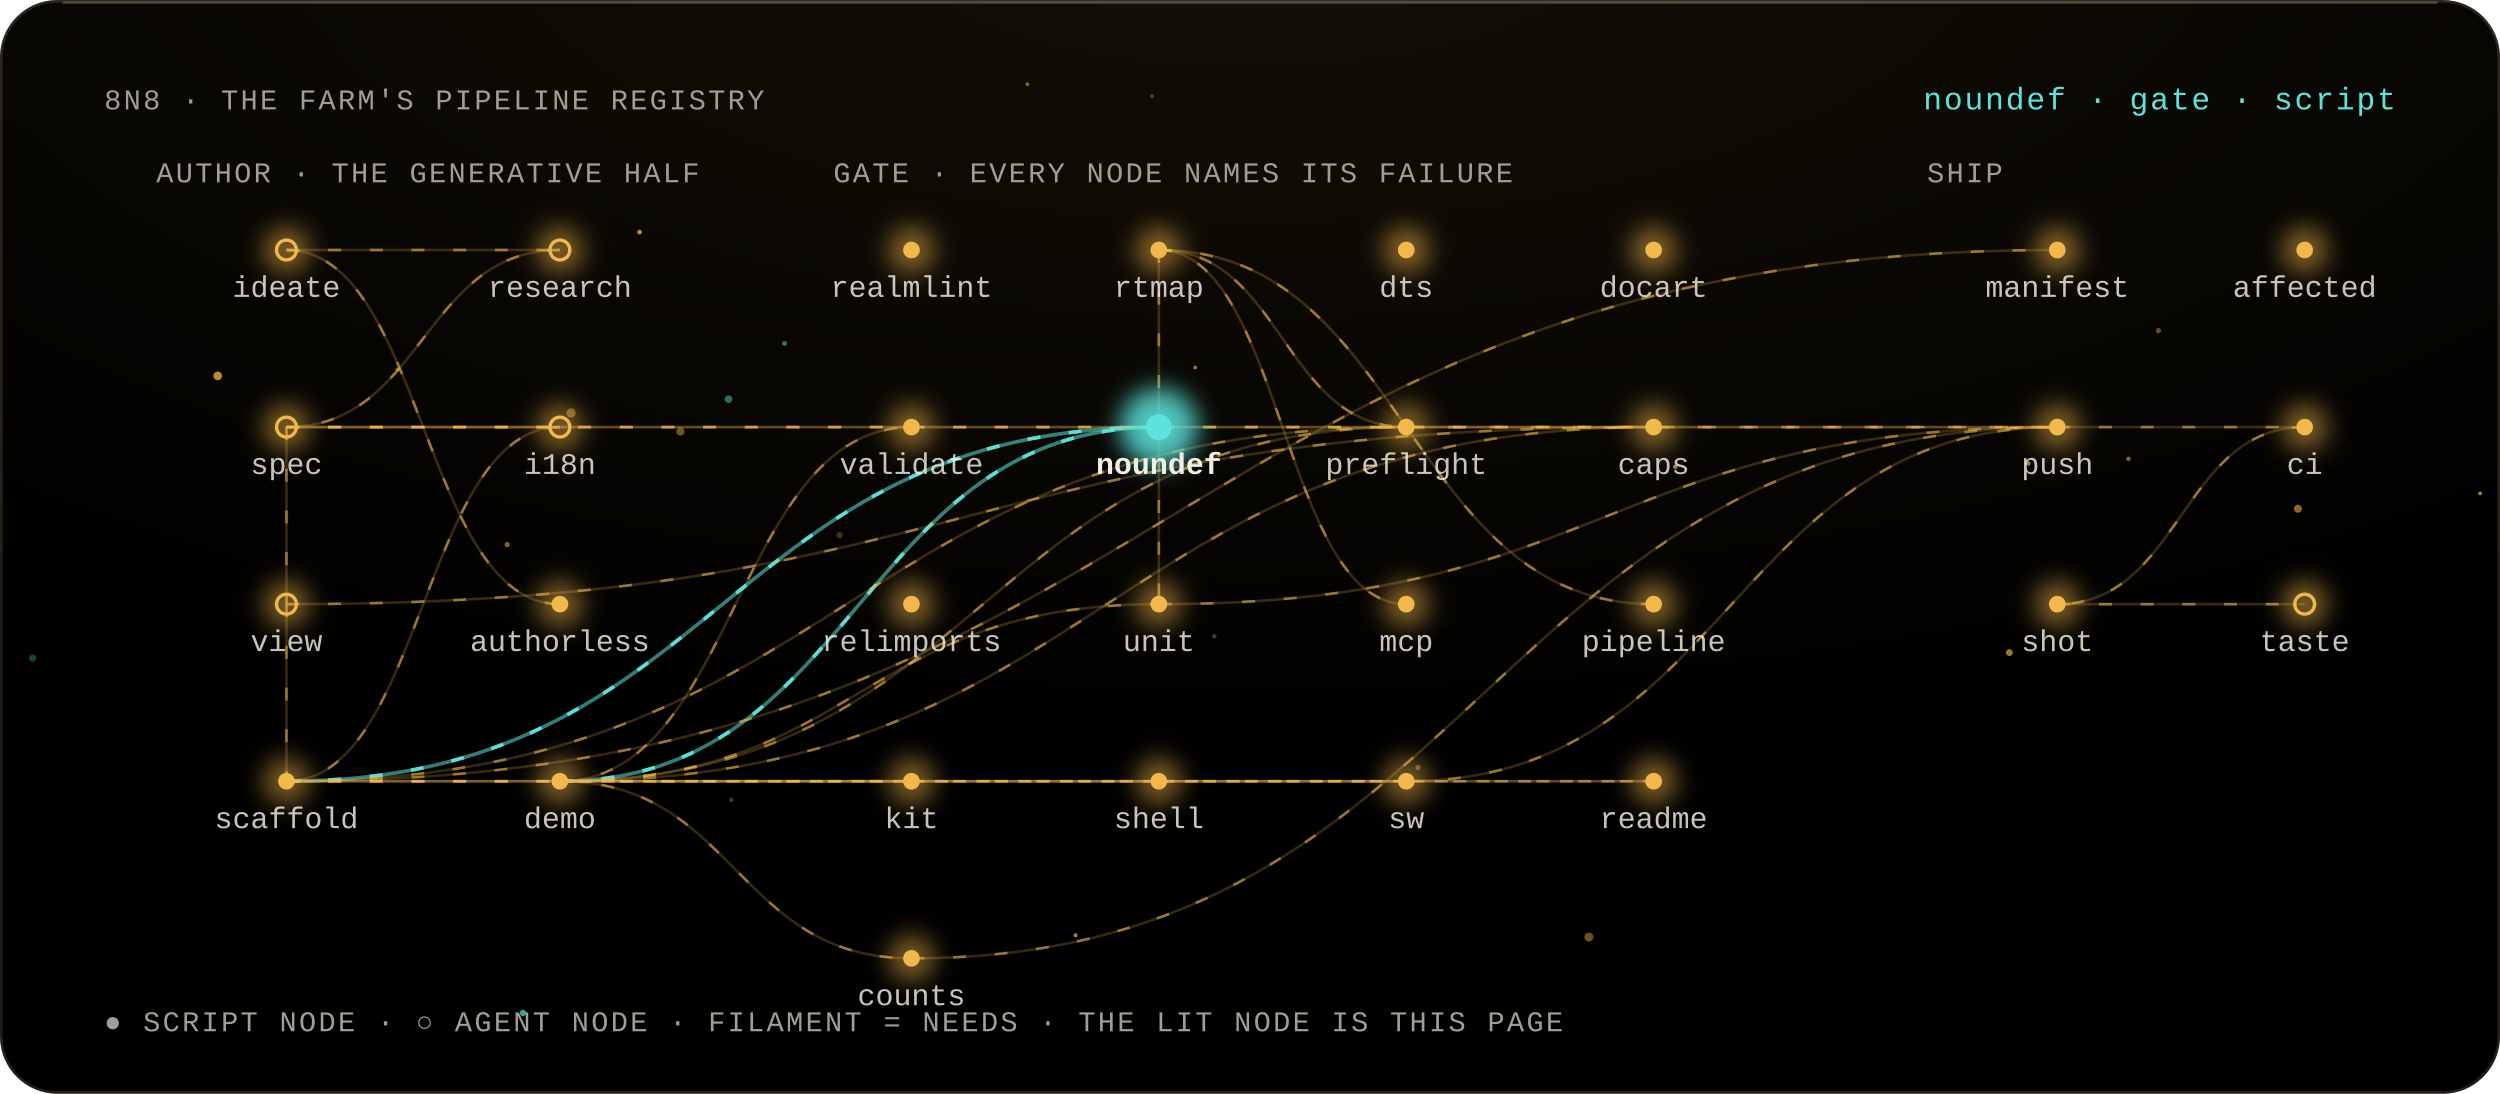
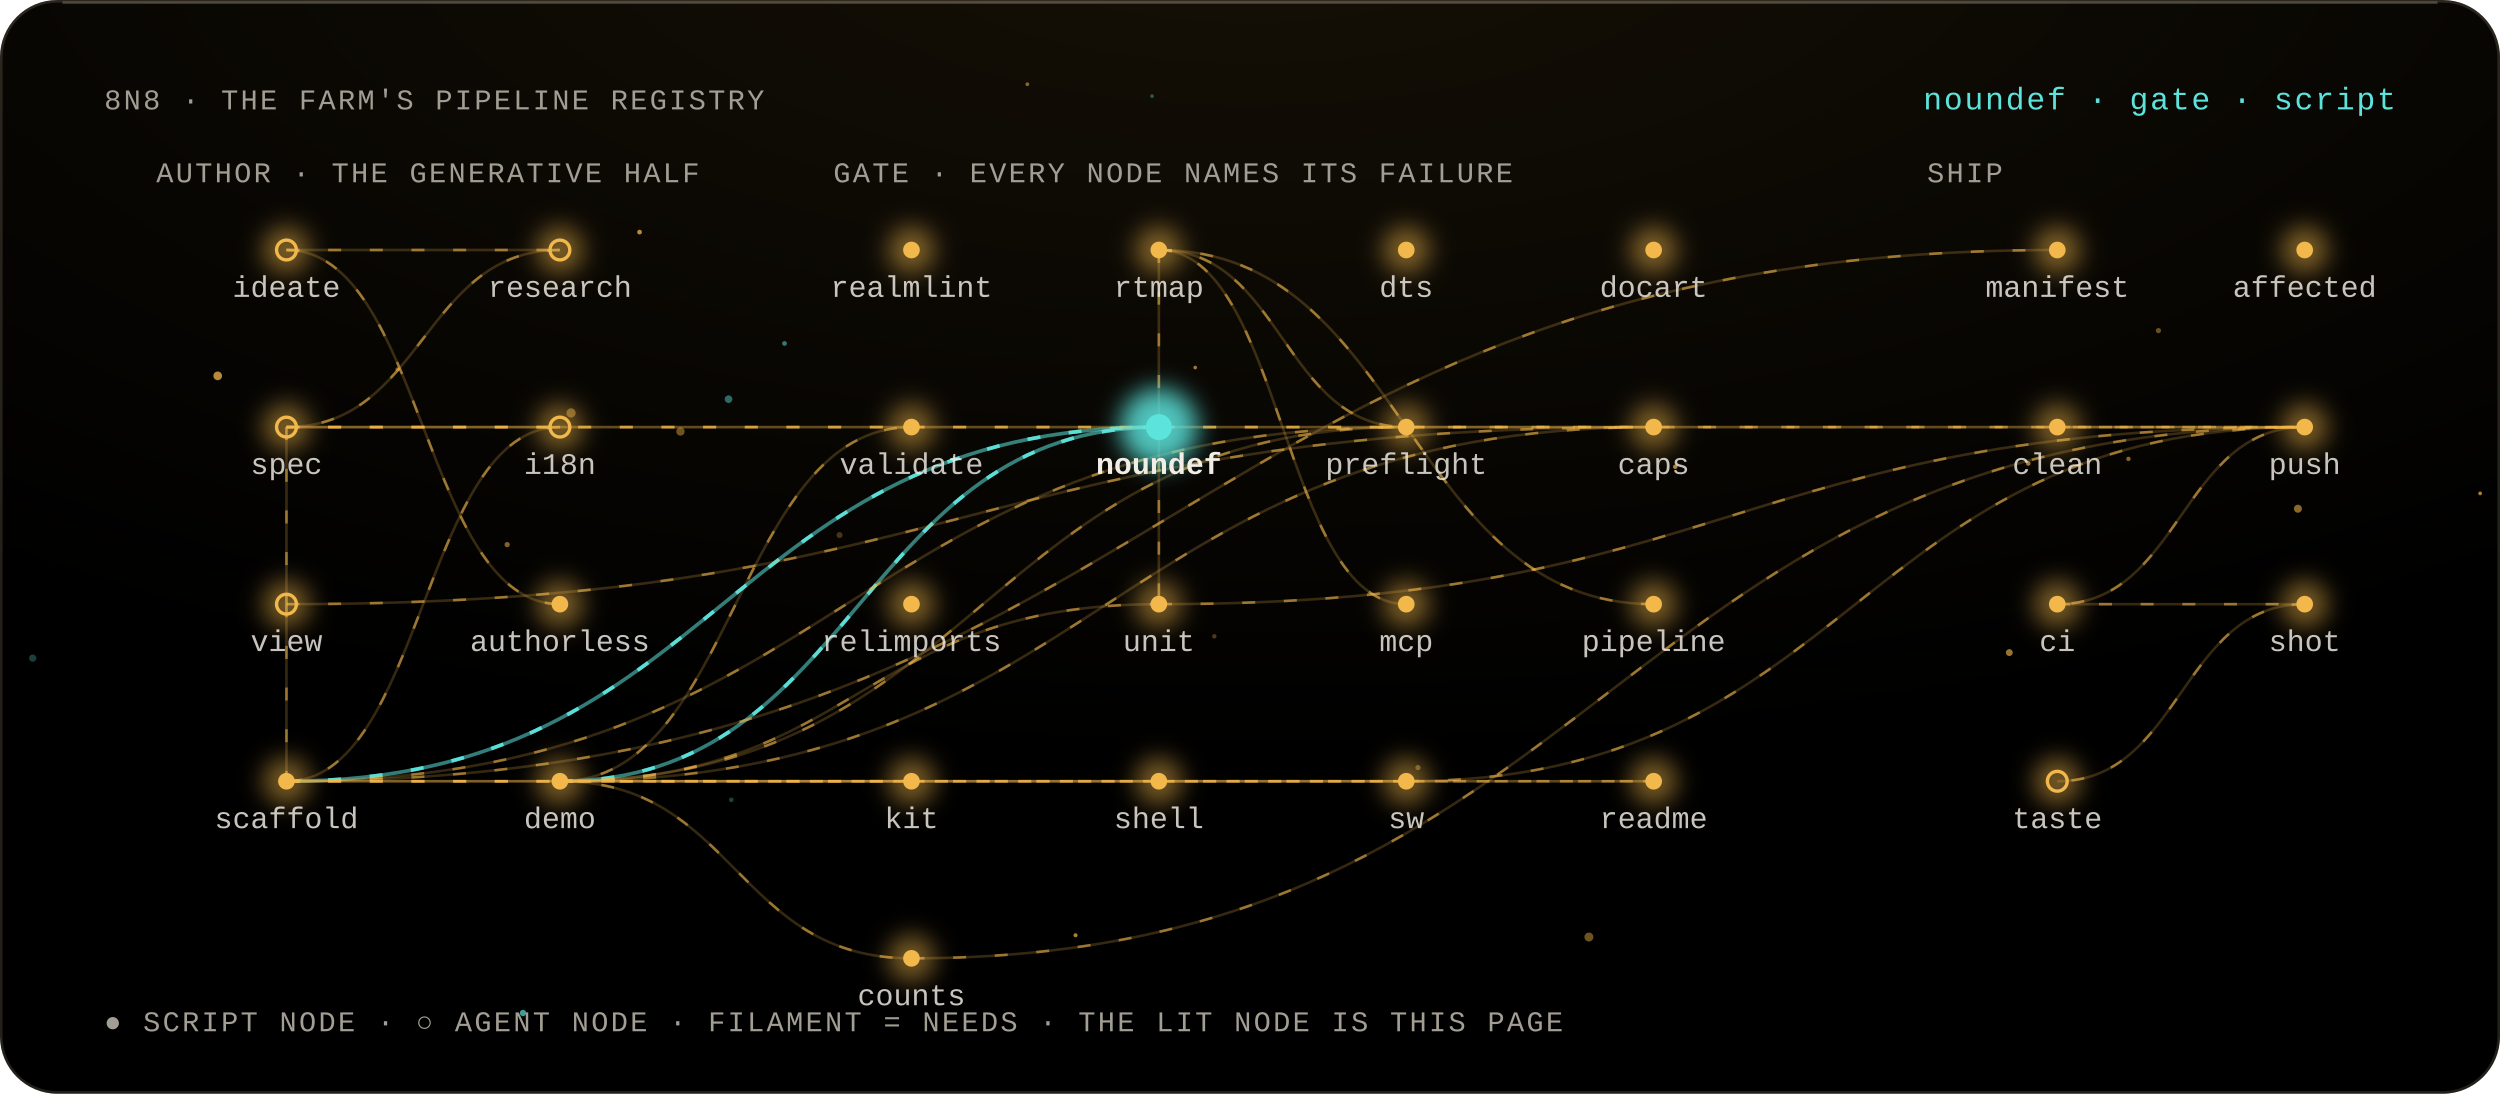
<svg xmlns="http://www.w3.org/2000/svg" viewBox="0 0 960 420" width="960" height="420" role="img" aria-labelledby="t">
  <style>
  text { font-family: 'Geist Mono', ui-monospace, 'Liberation Mono', Menlo, monospace; fill: #F2EEE6; }
  .m { fill: #A39E94; font-size: 11px; letter-spacing: .08em; }
  .l { font-size: 11.5px; }
  .h { font-size: 12px; fill: #5CE4DC; letter-spacing: .06em; }
  .flow { stroke-dasharray: 5 11; animation: flow 3s linear infinite; }
  @keyframes flow { to { stroke-dashoffset: -32; } }
  .breathe { animation: breathe 4.2s ease-in-out infinite; }
  @keyframes breathe { 50% { opacity: .38; } }
  .beat { animation: beat 2.6s ease-in-out infinite; transform-box: fill-box; transform-origin: center; }
  @keyframes beat { 50% { opacity: .55; transform: scale(1.35); } }
  .spin { transform-box: fill-box; transform-origin: center; animation: spin 48s linear infinite; }
  .spin-r { transform-box: fill-box; transform-origin: center; animation: spin 64s linear infinite reverse; }
  @keyframes spin { to { transform: rotate(360deg); } }
  @media (prefers-reduced-motion: reduce) { * { animation: none !important; } }
</style>
  <defs>
    <filter id="bloom" x="-80%" y="-80%" width="260%" height="260%">
      <feGaussianBlur stdDeviation="4.5" />
    </filter>
    <filter id="soft" x="-30%" y="-30%" width="160%" height="160%">
      <feGaussianBlur stdDeviation="1.4" />
    </filter>
    <radialGradient id="key" cx="50%" cy="-10%" r="80%">
      <stop offset="0" stop-color="#F2B84B" stop-opacity=".09" />
      <stop offset="1" stop-color="#F2B84B" stop-opacity="0" />
    </radialGradient>
    <linearGradient id="pair" x1="0" x2="1">
      <stop offset="0" stop-color="#F2B84B" />
      <stop offset="1" stop-color="#5CE4DC" />
    </linearGradient>
  </defs>
  <rect width="960" height="420" rx="22" fill="#000" />
  <rect width="960" height="420" rx="22" fill="url(#key)" />
  <rect x=".5" y=".5" width="959" height="419" rx="21.5" fill="none" stroke="rgba(255,232,196,.14)" />
  <path d="M 24 1 H 936" stroke="rgba(255,238,208,.22)" stroke-width="1" />
  <g>
    <circle cx="200.82" cy="388.99" r="1.23" fill="#5CE4DC" opacity="0.69" class="breathe" style="animation-delay:-4.08s" />
    <circle cx="643.29" cy="179.25" r="0.87" fill="#F2B84B" opacity="0.7" class="breathe" style="animation-delay:-3.31s" />
    <circle cx="152.58" cy="141.84" r="0.78" fill="#F2B84B" opacity="0.45" class="breathe" style="animation-delay:-2.02s" />
    <circle cx="544.48" cy="294.76" r="1.01" fill="#F2B84B" opacity="0.4" class="breathe" style="animation-delay:-3.01s" />
    <circle cx="245.59" cy="89.13" r="0.92" fill="#F2B84B" opacity="0.74" class="breathe" style="animation-delay:-1.8s" />
    <circle cx="817.32" cy="176.21" r="0.85" fill="#F2B84B" opacity="0.54" class="breathe" style="animation-delay:-1.66s" />
    <circle cx="442.38" cy="36.92" r="0.73" fill="#5CE4DC" opacity="0.34" class="breathe" style="animation-delay:-0.72s" />
    <circle cx="466.29" cy="244.35" r="0.85" fill="#F2B84B" opacity="0.31" class="breathe" style="animation-delay:-0.06s" />
    <circle cx="280.81" cy="307.14" r="0.89" fill="#5CE4DC" opacity="0.29" class="breathe" style="animation-delay:-0.54s" />
    <circle cx="952.37" cy="189.47" r="0.72" fill="#F2B84B" opacity="0.7" class="breathe" style="animation-delay:-3.08s" />
    <circle cx="610.14" cy="359.83" r="1.72" fill="#F2B84B" opacity="0.45" class="breathe" style="animation-delay:-2.13s" />
    <circle cx="828.84" cy="126.95" r="1" fill="#F2B84B" opacity="0.42" class="breathe" style="animation-delay:-4.09s" />
    <circle cx="322.38" cy="205.47" r="1.17" fill="#F2B84B" opacity="0.27" class="breathe" style="animation-delay:-1.16s" />
    <circle cx="778.86" cy="177.97" r="0.89" fill="#F2B84B" opacity="0.66" class="breathe" style="animation-delay:-4.16s" />
    <circle cx="394.5" cy="32.35" r="0.74" fill="#F2B84B" opacity="0.52" class="breathe" style="animation-delay:-3.19s" />
    <circle cx="301.25" cy="131.89" r="0.92" fill="#5CE4DC" opacity="0.51" class="breathe" style="animation-delay:-4.08s" />
    <circle cx="219.28" cy="158.57" r="1.77" fill="#F2B84B" opacity="0.45" class="breathe" style="animation-delay:-0.86s" />
    <circle cx="12.56" cy="252.72" r="1.4" fill="#5CE4DC" opacity="0.28" class="breathe" style="animation-delay:-2.52s" />
    <circle cx="458.96" cy="141.14" r="0.71" fill="#F2B84B" opacity="0.64" class="breathe" style="animation-delay:-3.39s" />
    <circle cx="771.58" cy="250.59" r="1.33" fill="#F2B84B" opacity="0.63" class="breathe" style="animation-delay:-0.47s" />
    <circle cx="194.75" cy="209.13" r="1.01" fill="#F2B84B" opacity="0.53" class="breathe" style="animation-delay:-0.58s" />
    <circle cx="279.76" cy="153.28" r="1.48" fill="#5CE4DC" opacity="0.45" class="breathe" style="animation-delay:-2.62s" />
    <circle cx="882.4" cy="195.35" r="1.54" fill="#F2B84B" opacity="0.56" class="breathe" style="animation-delay:-2.08s" />
    <circle cx="261.29" cy="165.68" r="1.61" fill="#F2B84B" opacity="0.44" class="breathe" style="animation-delay:-2.04s" />
    <circle cx="413" cy="359.13" r="0.78" fill="#F2B84B" opacity="0.71" class="breathe" style="animation-delay:-2.7s" />
    <circle cx="83.6" cy="144.33" r="1.67" fill="#F2B84B" opacity="0.74" class="breathe" style="animation-delay:-0.31s" />
  </g>
  <text x="40" y="42" class="m" text-anchor="start">8N8 · THE FARM'S PIPELINE REGISTRY</text>
  <text x="920" y="42" class="h" text-anchor="end">noundef · gate · script</text>
  <text x="60" y="70" class="m" text-anchor="start">AUTHOR · THE GENERATIVE HALF</text>
  <text x="320" y="70" class="m" text-anchor="start">GATE · EVERY NODE NAMES ITS FAILURE</text>
  <text x="740" y="70" class="m" text-anchor="start">SHIP</text>
  <path d="M 110 96 C 162.5 96, 162.5 96, 215 96" fill="none" stroke="#F2B84B" stroke-opacity="0.22" stroke-width="1" />
  <path d="M 110 96 C 162.5 96, 162.5 96, 215 96" fill="none" stroke="#F2B84B" stroke-opacity="0.55" stroke-width="1" class="flow" />
  <path d="M 215 96 C 162.5 96, 162.5 164, 110 164" fill="none" stroke="#F2B84B" stroke-opacity="0.22" stroke-width="1" />
  <path d="M 215 96 C 162.5 96, 162.5 164, 110 164" fill="none" stroke="#F2B84B" stroke-opacity="0.55" stroke-width="1" class="flow" />
  <path d="M 110 164 C 162.5 164, 162.5 164, 215 164" fill="none" stroke="#F2B84B" stroke-opacity="0.22" stroke-width="1" />
  <path d="M 110 164 C 162.5 164, 162.5 164, 215 164" fill="none" stroke="#F2B84B" stroke-opacity="0.55" stroke-width="1" class="flow" />
  <path d="M 110 164 C 110 164, 110 232, 110 232" fill="none" stroke="#F2B84B" stroke-opacity="0.22" stroke-width="1" />
  <path d="M 110 164 C 110 164, 110 232, 110 232" fill="none" stroke="#F2B84B" stroke-opacity="0.55" stroke-width="1" class="flow" />
  <path d="M 110 96 C 162.5 96, 162.5 232, 215 232" fill="none" stroke="#F2B84B" stroke-opacity="0.22" stroke-width="1" />
  <path d="M 110 96 C 162.5 96, 162.5 232, 215 232" fill="none" stroke="#F2B84B" stroke-opacity="0.55" stroke-width="1" class="flow" />
  <path d="M 110 232 C 110 232, 110 300, 110 300" fill="none" stroke="#F2B84B" stroke-opacity="0.22" stroke-width="1" />
  <path d="M 110 232 C 110 232, 110 300, 110 300" fill="none" stroke="#F2B84B" stroke-opacity="0.55" stroke-width="1" class="flow" />
  <path d="M 215 164 C 162.5 164, 162.5 300, 110 300" fill="none" stroke="#F2B84B" stroke-opacity="0.22" stroke-width="1" />
  <path d="M 215 164 C 162.5 164, 162.5 300, 110 300" fill="none" stroke="#F2B84B" stroke-opacity="0.55" stroke-width="1" class="flow" />
  <path d="M 110 164 C 230 164, 230 164, 350 164" fill="none" stroke="#F2B84B" stroke-opacity="0.22" stroke-width="1" />
  <path d="M 110 164 C 230 164, 230 164, 350 164" fill="none" stroke="#F2B84B" stroke-opacity="0.55" stroke-width="1" class="flow" />
  <path d="M 215 300 C 282.5 300, 282.5 164, 350 164" fill="none" stroke="#F2B84B" stroke-opacity="0.22" stroke-width="1" />
  <path d="M 215 300 C 282.5 300, 282.5 164, 350 164" fill="none" stroke="#F2B84B" stroke-opacity="0.55" stroke-width="1" class="flow" />
  <path d="M 110 300 C 277.5 300, 277.5 164, 445 164" fill="none" stroke="#5CE4DC" stroke-opacity="0.55" stroke-width="1.4" />
  <path d="M 110 300 C 277.5 300, 277.5 164, 445 164" fill="none" stroke="#5CE4DC" stroke-opacity="0.95" stroke-width="1.4" class="flow" />
  <path d="M 215 300 C 330 300, 330 164, 445 164" fill="none" stroke="#5CE4DC" stroke-opacity="0.55" stroke-width="1.4" />
  <path d="M 215 300 C 330 300, 330 164, 445 164" fill="none" stroke="#5CE4DC" stroke-opacity="0.95" stroke-width="1.4" class="flow" />
  <path d="M 110 300 C 325 300, 325 164, 540 164" fill="none" stroke="#F2B84B" stroke-opacity="0.22" stroke-width="1" />
  <path d="M 110 300 C 325 300, 325 164, 540 164" fill="none" stroke="#F2B84B" stroke-opacity="0.55" stroke-width="1" class="flow" />
  <path d="M 215 300 C 377.5 300, 377.5 164, 540 164" fill="none" stroke="#F2B84B" stroke-opacity="0.22" stroke-width="1" />
  <path d="M 215 300 C 377.5 300, 377.5 164, 540 164" fill="none" stroke="#F2B84B" stroke-opacity="0.55" stroke-width="1" class="flow" />
  <path d="M 445 96 C 492.5 96, 492.5 164, 540 164" fill="none" stroke="#F2B84B" stroke-opacity="0.22" stroke-width="1" />
  <path d="M 445 96 C 492.5 96, 492.5 164, 540 164" fill="none" stroke="#F2B84B" stroke-opacity="0.55" stroke-width="1" class="flow" />
  <path d="M 110 164 C 372.5 164, 372.5 164, 635 164" fill="none" stroke="#F2B84B" stroke-opacity="0.22" stroke-width="1" />
  <path d="M 110 164 C 372.5 164, 372.5 164, 635 164" fill="none" stroke="#F2B84B" stroke-opacity="0.55" stroke-width="1" class="flow" />
  <path d="M 110 232 C 372.5 232, 372.5 164, 635 164" fill="none" stroke="#F2B84B" stroke-opacity="0.22" stroke-width="1" />
  <path d="M 110 232 C 372.5 232, 372.5 164, 635 164" fill="none" stroke="#F2B84B" stroke-opacity="0.55" stroke-width="1" class="flow" />
  <path d="M 215 300 C 425 300, 425 164, 635 164" fill="none" stroke="#F2B84B" stroke-opacity="0.22" stroke-width="1" />
  <path d="M 215 300 C 425 300, 425 164, 635 164" fill="none" stroke="#F2B84B" stroke-opacity="0.55" stroke-width="1" class="flow" />
  <path d="M 215 300 C 330 300, 330 232, 445 232" fill="none" stroke="#F2B84B" stroke-opacity="0.22" stroke-width="1" />
  <path d="M 215 300 C 330 300, 330 232, 445 232" fill="none" stroke="#F2B84B" stroke-opacity="0.55" stroke-width="1" class="flow" />
  <path d="M 445 96 C 445 96, 445 232, 445 232" fill="none" stroke="#F2B84B" stroke-opacity="0.22" stroke-width="1" />
  <path d="M 445 96 C 445 96, 445 232, 445 232" fill="none" stroke="#F2B84B" stroke-opacity="0.55" stroke-width="1" class="flow" />
  <path d="M 445 96 C 492.5 96, 492.5 232, 540 232" fill="none" stroke="#F2B84B" stroke-opacity="0.22" stroke-width="1" />
  <path d="M 445 96 C 492.5 96, 492.5 232, 540 232" fill="none" stroke="#F2B84B" stroke-opacity="0.55" stroke-width="1" class="flow" />
  <path d="M 445 96 C 540 96, 540 232, 635 232" fill="none" stroke="#F2B84B" stroke-opacity="0.22" stroke-width="1" />
  <path d="M 445 96 C 540 96, 540 232, 635 232" fill="none" stroke="#F2B84B" stroke-opacity="0.55" stroke-width="1" class="flow" />
  <path d="M 110 300 C 230 300, 230 300, 350 300" fill="none" stroke="#F2B84B" stroke-opacity="0.22" stroke-width="1" />
  <path d="M 110 300 C 230 300, 230 300, 350 300" fill="none" stroke="#F2B84B" stroke-opacity="0.55" stroke-width="1" class="flow" />
  <path d="M 110 300 C 325 300, 325 300, 540 300" fill="none" stroke="#F2B84B" stroke-opacity="0.22" stroke-width="1" />
  <path d="M 110 300 C 325 300, 325 300, 540 300" fill="none" stroke="#F2B84B" stroke-opacity="0.55" stroke-width="1" class="flow" />
  <path d="M 215 300 C 377.5 300, 377.5 300, 540 300" fill="none" stroke="#F2B84B" stroke-opacity="0.22" stroke-width="1" />
  <path d="M 215 300 C 377.5 300, 377.5 300, 540 300" fill="none" stroke="#F2B84B" stroke-opacity="0.55" stroke-width="1" class="flow" />
  <path d="M 110 300 C 372.5 300, 372.5 300, 635 300" fill="none" stroke="#F2B84B" stroke-opacity="0.22" stroke-width="1" />
  <path d="M 110 300 C 372.5 300, 372.5 300, 635 300" fill="none" stroke="#F2B84B" stroke-opacity="0.55" stroke-width="1" class="flow" />
  <path d="M 215 300 C 425 300, 425 300, 635 300" fill="none" stroke="#F2B84B" stroke-opacity="0.22" stroke-width="1" />
  <path d="M 215 300 C 425 300, 425 300, 635 300" fill="none" stroke="#F2B84B" stroke-opacity="0.55" stroke-width="1" class="flow" />
  <path d="M 215 300 C 282.5 300, 282.5 368, 350 368" fill="none" stroke="#F2B84B" stroke-opacity="0.22" stroke-width="1" />
  <path d="M 215 300 C 282.5 300, 282.5 368, 350 368" fill="none" stroke="#F2B84B" stroke-opacity="0.55" stroke-width="1" class="flow" />
  <path d="M 110 300 C 450 300, 450 96, 790 96" fill="none" stroke="#F2B84B" stroke-opacity="0.22" stroke-width="1" />
  <path d="M 110 300 C 450 300, 450 96, 790 96" fill="none" stroke="#F2B84B" stroke-opacity="0.55" stroke-width="1" class="flow" />
-   <path d="M 350 164 C 570 164, 570 164, 790 164" fill="none" stroke="#F2B84B" stroke-opacity="0.22" stroke-width="1" />
-   <path d="M 350 164 C 570 164, 570 164, 790 164" fill="none" stroke="#F2B84B" stroke-opacity="0.55" stroke-width="1" class="flow" />
-   <path d="M 540 164 C 665 164, 665 164, 790 164" fill="none" stroke="#F2B84B" stroke-opacity="0.22" stroke-width="1" />
-   <path d="M 540 164 C 665 164, 665 164, 790 164" fill="none" stroke="#F2B84B" stroke-opacity="0.55" stroke-width="1" class="flow" />
-   <path d="M 445 232 C 617.5 232, 617.5 164, 790 164" fill="none" stroke="#F2B84B" stroke-opacity="0.22" stroke-width="1" />
-   <path d="M 445 232 C 617.5 232, 617.5 164, 790 164" fill="none" stroke="#F2B84B" stroke-opacity="0.55" stroke-width="1" class="flow" />
-   <path d="M 540 300 C 665 300, 665 164, 790 164" fill="none" stroke="#F2B84B" stroke-opacity="0.22" stroke-width="1" />
-   <path d="M 540 300 C 665 300, 665 164, 790 164" fill="none" stroke="#F2B84B" stroke-opacity="0.55" stroke-width="1" class="flow" />
-   <path d="M 350 368 C 570 368, 570 164, 790 164" fill="none" stroke="#F2B84B" stroke-opacity="0.22" stroke-width="1" />
-   <path d="M 350 368 C 570 368, 570 164, 790 164" fill="none" stroke="#F2B84B" stroke-opacity="0.55" stroke-width="1" class="flow" />
+   <path d="M 350 164 C 617.5 164, 617.5 164, 885 164" fill="none" stroke="#F2B84B" stroke-opacity="0.22" stroke-width="1" />
+   <path d="M 350 164 C 617.5 164, 617.5 164, 885 164" fill="none" stroke="#F2B84B" stroke-opacity="0.55" stroke-width="1" class="flow" />
+   <path d="M 540 164 C 712.5 164, 712.5 164, 885 164" fill="none" stroke="#F2B84B" stroke-opacity="0.22" stroke-width="1" />
+   <path d="M 540 164 C 712.5 164, 712.5 164, 885 164" fill="none" stroke="#F2B84B" stroke-opacity="0.55" stroke-width="1" class="flow" />
+   <path d="M 445 232 C 665 232, 665 164, 885 164" fill="none" stroke="#F2B84B" stroke-opacity="0.22" stroke-width="1" />
+   <path d="M 445 232 C 665 232, 665 164, 885 164" fill="none" stroke="#F2B84B" stroke-opacity="0.55" stroke-width="1" class="flow" />
+   <path d="M 540 300 C 712.5 300, 712.5 164, 885 164" fill="none" stroke="#F2B84B" stroke-opacity="0.22" stroke-width="1" />
+   <path d="M 540 300 C 712.5 300, 712.5 164, 885 164" fill="none" stroke="#F2B84B" stroke-opacity="0.55" stroke-width="1" class="flow" />
+   <path d="M 350 368 C 617.5 368, 617.5 164, 885 164" fill="none" stroke="#F2B84B" stroke-opacity="0.22" stroke-width="1" />
+   <path d="M 350 368 C 617.5 368, 617.5 164, 885 164" fill="none" stroke="#F2B84B" stroke-opacity="0.55" stroke-width="1" class="flow" />
  <path d="M 790 164 C 837.5 164, 837.5 164, 885 164" fill="none" stroke="#F2B84B" stroke-opacity="0.22" stroke-width="1" />
  <path d="M 790 164 C 837.5 164, 837.5 164, 885 164" fill="none" stroke="#F2B84B" stroke-opacity="0.55" stroke-width="1" class="flow" />
  <path d="M 885 164 C 837.5 164, 837.5 232, 790 232" fill="none" stroke="#F2B84B" stroke-opacity="0.22" stroke-width="1" />
  <path d="M 885 164 C 837.5 164, 837.5 232, 790 232" fill="none" stroke="#F2B84B" stroke-opacity="0.55" stroke-width="1" class="flow" />
  <path d="M 790 232 C 837.5 232, 837.5 232, 885 232" fill="none" stroke="#F2B84B" stroke-opacity="0.22" stroke-width="1" />
  <path d="M 790 232 C 837.5 232, 837.5 232, 885 232" fill="none" stroke="#F2B84B" stroke-opacity="0.55" stroke-width="1" class="flow" />
+   <path d="M 885 232 C 837.5 232, 837.5 300, 790 300" fill="none" stroke="#F2B84B" stroke-opacity="0.22" stroke-width="1" />
+   <path d="M 885 232 C 837.5 232, 837.5 300, 790 300" fill="none" stroke="#F2B84B" stroke-opacity="0.55" stroke-width="1" class="flow" />
  <g>
    <circle cx="110" cy="96" r="9" fill="#F2B84B" opacity="0.5" filter="url(#bloom)" class="breathe" style="animation-delay:-0.64s" />
    <circle cx="110" cy="96" r="3.8" fill="none" stroke="#F2B84B" stroke-width="1.3" />
  </g>
  <text x="110" y="114" class="l" text-anchor="middle" fill="#F2EEE6" fill-opacity=".82">ideate</text>
  <g>
    <circle cx="215" cy="96" r="9" fill="#F2B84B" opacity="0.5" filter="url(#bloom)" class="breathe" style="animation-delay:-1.92s" />
    <circle cx="215" cy="96" r="3.8" fill="none" stroke="#F2B84B" stroke-width="1.3" />
  </g>
  <text x="215" y="114" class="l" text-anchor="middle" fill="#F2EEE6" fill-opacity=".82">research</text>
  <g>
    <circle cx="110" cy="164" r="9" fill="#F2B84B" opacity="0.5" filter="url(#bloom)" class="breathe" style="animation-delay:-0.84s" />
    <circle cx="110" cy="164" r="3.8" fill="none" stroke="#F2B84B" stroke-width="1.3" />
  </g>
  <text x="110" y="182" class="l" text-anchor="middle" fill="#F2EEE6" fill-opacity=".82">spec</text>
  <g>
    <circle cx="215" cy="164" r="9" fill="#F2B84B" opacity="0.5" filter="url(#bloom)" class="breathe" style="animation-delay:-3.7s" />
    <circle cx="215" cy="164" r="3.8" fill="none" stroke="#F2B84B" stroke-width="1.3" />
  </g>
  <text x="215" y="182" class="l" text-anchor="middle" fill="#F2EEE6" fill-opacity=".82">i18n</text>
  <g>
    <circle cx="110" cy="232" r="9" fill="#F2B84B" opacity="0.5" filter="url(#bloom)" class="breathe" style="animation-delay:-3.52s" />
    <circle cx="110" cy="232" r="3.8" fill="none" stroke="#F2B84B" stroke-width="1.3" />
  </g>
  <text x="110" y="250" class="l" text-anchor="middle" fill="#F2EEE6" fill-opacity=".82">view</text>
  <g>
    <circle cx="215" cy="232" r="9" fill="#F2B84B" opacity="0.5" filter="url(#bloom)" class="breathe" style="animation-delay:-3.89s" />
    <circle cx="215" cy="232" r="3.2" fill="#F2B84B" />
  </g>
  <text x="215" y="250" class="l" text-anchor="middle" fill="#F2EEE6" fill-opacity=".82">authorless</text>
  <g>
    <circle cx="110" cy="300" r="9" fill="#F2B84B" opacity="0.5" filter="url(#bloom)" class="breathe" style="animation-delay:-0.8s" />
    <circle cx="110" cy="300" r="3.2" fill="#F2B84B" />
  </g>
  <text x="110" y="318" class="l" text-anchor="middle" fill="#F2EEE6" fill-opacity=".82">scaffold</text>
  <g>
    <circle cx="215" cy="300" r="9" fill="#F2B84B" opacity="0.5" filter="url(#bloom)" class="breathe" style="animation-delay:-0.61s" />
    <circle cx="215" cy="300" r="3.2" fill="#F2B84B" />
  </g>
  <text x="215" y="318" class="l" text-anchor="middle" fill="#F2EEE6" fill-opacity=".82">demo</text>
  <g>
    <circle cx="350" cy="96" r="9" fill="#F2B84B" opacity="0.5" filter="url(#bloom)" class="breathe" style="animation-delay:-2.68s" />
    <circle cx="350" cy="96" r="3.2" fill="#F2B84B" />
  </g>
  <text x="350" y="114" class="l" text-anchor="middle" fill="#F2EEE6" fill-opacity=".82">realmlint</text>
  <g>
    <circle cx="445" cy="96" r="9" fill="#F2B84B" opacity="0.5" filter="url(#bloom)" class="breathe" style="animation-delay:-1.71s" />
    <circle cx="445" cy="96" r="3.2" fill="#F2B84B" />
  </g>
  <text x="445" y="114" class="l" text-anchor="middle" fill="#F2EEE6" fill-opacity=".82">rtmap</text>
  <g>
    <circle cx="540" cy="96" r="9" fill="#F2B84B" opacity="0.5" filter="url(#bloom)" class="breathe" style="animation-delay:-3.56s" />
    <circle cx="540" cy="96" r="3.2" fill="#F2B84B" />
  </g>
  <text x="540" y="114" class="l" text-anchor="middle" fill="#F2EEE6" fill-opacity=".82">dts</text>
  <g>
    <circle cx="635" cy="96" r="9" fill="#F2B84B" opacity="0.5" filter="url(#bloom)" class="breathe" style="animation-delay:-3.15s" />
    <circle cx="635" cy="96" r="3.2" fill="#F2B84B" />
  </g>
  <text x="635" y="114" class="l" text-anchor="middle" fill="#F2EEE6" fill-opacity=".82">docart</text>
  <g>
    <circle cx="350" cy="164" r="9" fill="#F2B84B" opacity="0.5" filter="url(#bloom)" class="breathe" style="animation-delay:-2.45s" />
    <circle cx="350" cy="164" r="3.2" fill="#F2B84B" />
  </g>
  <text x="350" y="182" class="l" text-anchor="middle" fill="#F2EEE6" fill-opacity=".82">validate</text>
  <g>
    <circle cx="445" cy="164" r="15" fill="#5CE4DC" opacity="0.85" filter="url(#bloom)" class="beat" style="animation-delay:-0.29s" />
    <circle cx="445" cy="164" r="5" fill="#5CE4DC" />
  </g>
  <text x="445" y="182" class="l" text-anchor="middle" fill="#5CE4DC" font-weight="700">noundef</text>
  <g>
    <circle cx="540" cy="164" r="9" fill="#F2B84B" opacity="0.5" filter="url(#bloom)" class="breathe" style="animation-delay:-0.64s" />
    <circle cx="540" cy="164" r="3.2" fill="#F2B84B" />
  </g>
  <text x="540" y="182" class="l" text-anchor="middle" fill="#F2EEE6" fill-opacity=".82">preflight</text>
  <g>
    <circle cx="635" cy="164" r="9" fill="#F2B84B" opacity="0.5" filter="url(#bloom)" class="breathe" style="animation-delay:-1.35s" />
    <circle cx="635" cy="164" r="3.2" fill="#F2B84B" />
  </g>
  <text x="635" y="182" class="l" text-anchor="middle" fill="#F2EEE6" fill-opacity=".82">caps</text>
  <g>
    <circle cx="350" cy="232" r="9" fill="#F2B84B" opacity="0.5" filter="url(#bloom)" class="breathe" style="animation-delay:-1.6s" />
    <circle cx="350" cy="232" r="3.2" fill="#F2B84B" />
  </g>
  <text x="350" y="250" class="l" text-anchor="middle" fill="#F2EEE6" fill-opacity=".82">relimports</text>
  <g>
    <circle cx="445" cy="232" r="9" fill="#F2B84B" opacity="0.5" filter="url(#bloom)" class="breathe" style="animation-delay:-1.93s" />
    <circle cx="445" cy="232" r="3.2" fill="#F2B84B" />
  </g>
  <text x="445" y="250" class="l" text-anchor="middle" fill="#F2EEE6" fill-opacity=".82">unit</text>
  <g>
    <circle cx="540" cy="232" r="9" fill="#F2B84B" opacity="0.5" filter="url(#bloom)" class="breathe" style="animation-delay:-3.46s" />
    <circle cx="540" cy="232" r="3.2" fill="#F2B84B" />
  </g>
  <text x="540" y="250" class="l" text-anchor="middle" fill="#F2EEE6" fill-opacity=".82">mcp</text>
  <g>
    <circle cx="635" cy="232" r="9" fill="#F2B84B" opacity="0.5" filter="url(#bloom)" class="breathe" style="animation-delay:-1.13s" />
    <circle cx="635" cy="232" r="3.2" fill="#F2B84B" />
  </g>
  <text x="635" y="250" class="l" text-anchor="middle" fill="#F2EEE6" fill-opacity=".82">pipeline</text>
  <g>
    <circle cx="350" cy="300" r="9" fill="#F2B84B" opacity="0.5" filter="url(#bloom)" class="breathe" style="animation-delay:-2.27s" />
    <circle cx="350" cy="300" r="3.2" fill="#F2B84B" />
  </g>
  <text x="350" y="318" class="l" text-anchor="middle" fill="#F2EEE6" fill-opacity=".82">kit</text>
  <g>
    <circle cx="445" cy="300" r="9" fill="#F2B84B" opacity="0.5" filter="url(#bloom)" class="breathe" style="animation-delay:-2.81s" />
    <circle cx="445" cy="300" r="3.2" fill="#F2B84B" />
  </g>
  <text x="445" y="318" class="l" text-anchor="middle" fill="#F2EEE6" fill-opacity=".82">shell</text>
  <g>
    <circle cx="540" cy="300" r="9" fill="#F2B84B" opacity="0.5" filter="url(#bloom)" class="breathe" style="animation-delay:-1.2s" />
    <circle cx="540" cy="300" r="3.2" fill="#F2B84B" />
  </g>
  <text x="540" y="318" class="l" text-anchor="middle" fill="#F2EEE6" fill-opacity=".82">sw</text>
  <g>
    <circle cx="635" cy="300" r="9" fill="#F2B84B" opacity="0.5" filter="url(#bloom)" class="breathe" style="animation-delay:-2.87s" />
    <circle cx="635" cy="300" r="3.2" fill="#F2B84B" />
  </g>
  <text x="635" y="318" class="l" text-anchor="middle" fill="#F2EEE6" fill-opacity=".82">readme</text>
  <g>
    <circle cx="350" cy="368" r="9" fill="#F2B84B" opacity="0.5" filter="url(#bloom)" class="breathe" style="animation-delay:-1.79s" />
    <circle cx="350" cy="368" r="3.2" fill="#F2B84B" />
  </g>
  <text x="350" y="386" class="l" text-anchor="middle" fill="#F2EEE6" fill-opacity=".82">counts</text>
  <g>
    <circle cx="790" cy="96" r="9" fill="#F2B84B" opacity="0.5" filter="url(#bloom)" class="breathe" style="animation-delay:-0.78s" />
    <circle cx="790" cy="96" r="3.2" fill="#F2B84B" />
  </g>
  <text x="790" y="114" class="l" text-anchor="middle" fill="#F2EEE6" fill-opacity=".82">manifest</text>
  <g>
    <circle cx="885" cy="96" r="9" fill="#F2B84B" opacity="0.5" filter="url(#bloom)" class="breathe" style="animation-delay:-1.02s" />
    <circle cx="885" cy="96" r="3.2" fill="#F2B84B" />
  </g>
  <text x="885" y="114" class="l" text-anchor="middle" fill="#F2EEE6" fill-opacity=".82">affected</text>
  <g>
    <circle cx="790" cy="164" r="9" fill="#F2B84B" opacity="0.5" filter="url(#bloom)" class="breathe" style="animation-delay:-0.85s" />
    <circle cx="790" cy="164" r="3.2" fill="#F2B84B" />
  </g>
-   <text x="790" y="182" class="l" text-anchor="middle" fill="#F2EEE6" fill-opacity=".82">push</text>
+   <text x="790" y="182" class="l" text-anchor="middle" fill="#F2EEE6" fill-opacity=".82">clean</text>
  <g>
    <circle cx="885" cy="164" r="9" fill="#F2B84B" opacity="0.5" filter="url(#bloom)" class="breathe" style="animation-delay:-3.93s" />
    <circle cx="885" cy="164" r="3.2" fill="#F2B84B" />
  </g>
-   <text x="885" y="182" class="l" text-anchor="middle" fill="#F2EEE6" fill-opacity=".82">ci</text>
+   <text x="885" y="182" class="l" text-anchor="middle" fill="#F2EEE6" fill-opacity=".82">push</text>
  <g>
    <circle cx="790" cy="232" r="9" fill="#F2B84B" opacity="0.5" filter="url(#bloom)" class="breathe" style="animation-delay:-1.71s" />
    <circle cx="790" cy="232" r="3.2" fill="#F2B84B" />
  </g>
-   <text x="790" y="250" class="l" text-anchor="middle" fill="#F2EEE6" fill-opacity=".82">shot</text>
+   <text x="790" y="250" class="l" text-anchor="middle" fill="#F2EEE6" fill-opacity=".82">ci</text>
  <g>
    <circle cx="885" cy="232" r="9" fill="#F2B84B" opacity="0.5" filter="url(#bloom)" class="breathe" style="animation-delay:-1.09s" />
-     <circle cx="885" cy="232" r="3.8" fill="none" stroke="#F2B84B" stroke-width="1.3" />
-   </g>
-   <text x="885" y="250" class="l" text-anchor="middle" fill="#F2EEE6" fill-opacity=".82">taste</text>
+     <circle cx="885" cy="232" r="3.2" fill="#F2B84B" />
+   </g>
+   <text x="885" y="250" class="l" text-anchor="middle" fill="#F2EEE6" fill-opacity=".82">shot</text>
+   <g>
+     <circle cx="790" cy="300" r="9" fill="#F2B84B" opacity="0.5" filter="url(#bloom)" class="breathe" style="animation-delay:-0.54s" />
+     <circle cx="790" cy="300" r="3.8" fill="none" stroke="#F2B84B" stroke-width="1.3" />
+   </g>
+   <text x="790" y="318" class="l" text-anchor="middle" fill="#F2EEE6" fill-opacity=".82">taste</text>
  <text x="40" y="396" class="m" text-anchor="start">● SCRIPT NODE  ·  ○ AGENT NODE  ·  FILAMENT = NEEDS  ·  THE LIT NODE IS THIS PAGE</text>
</svg>
